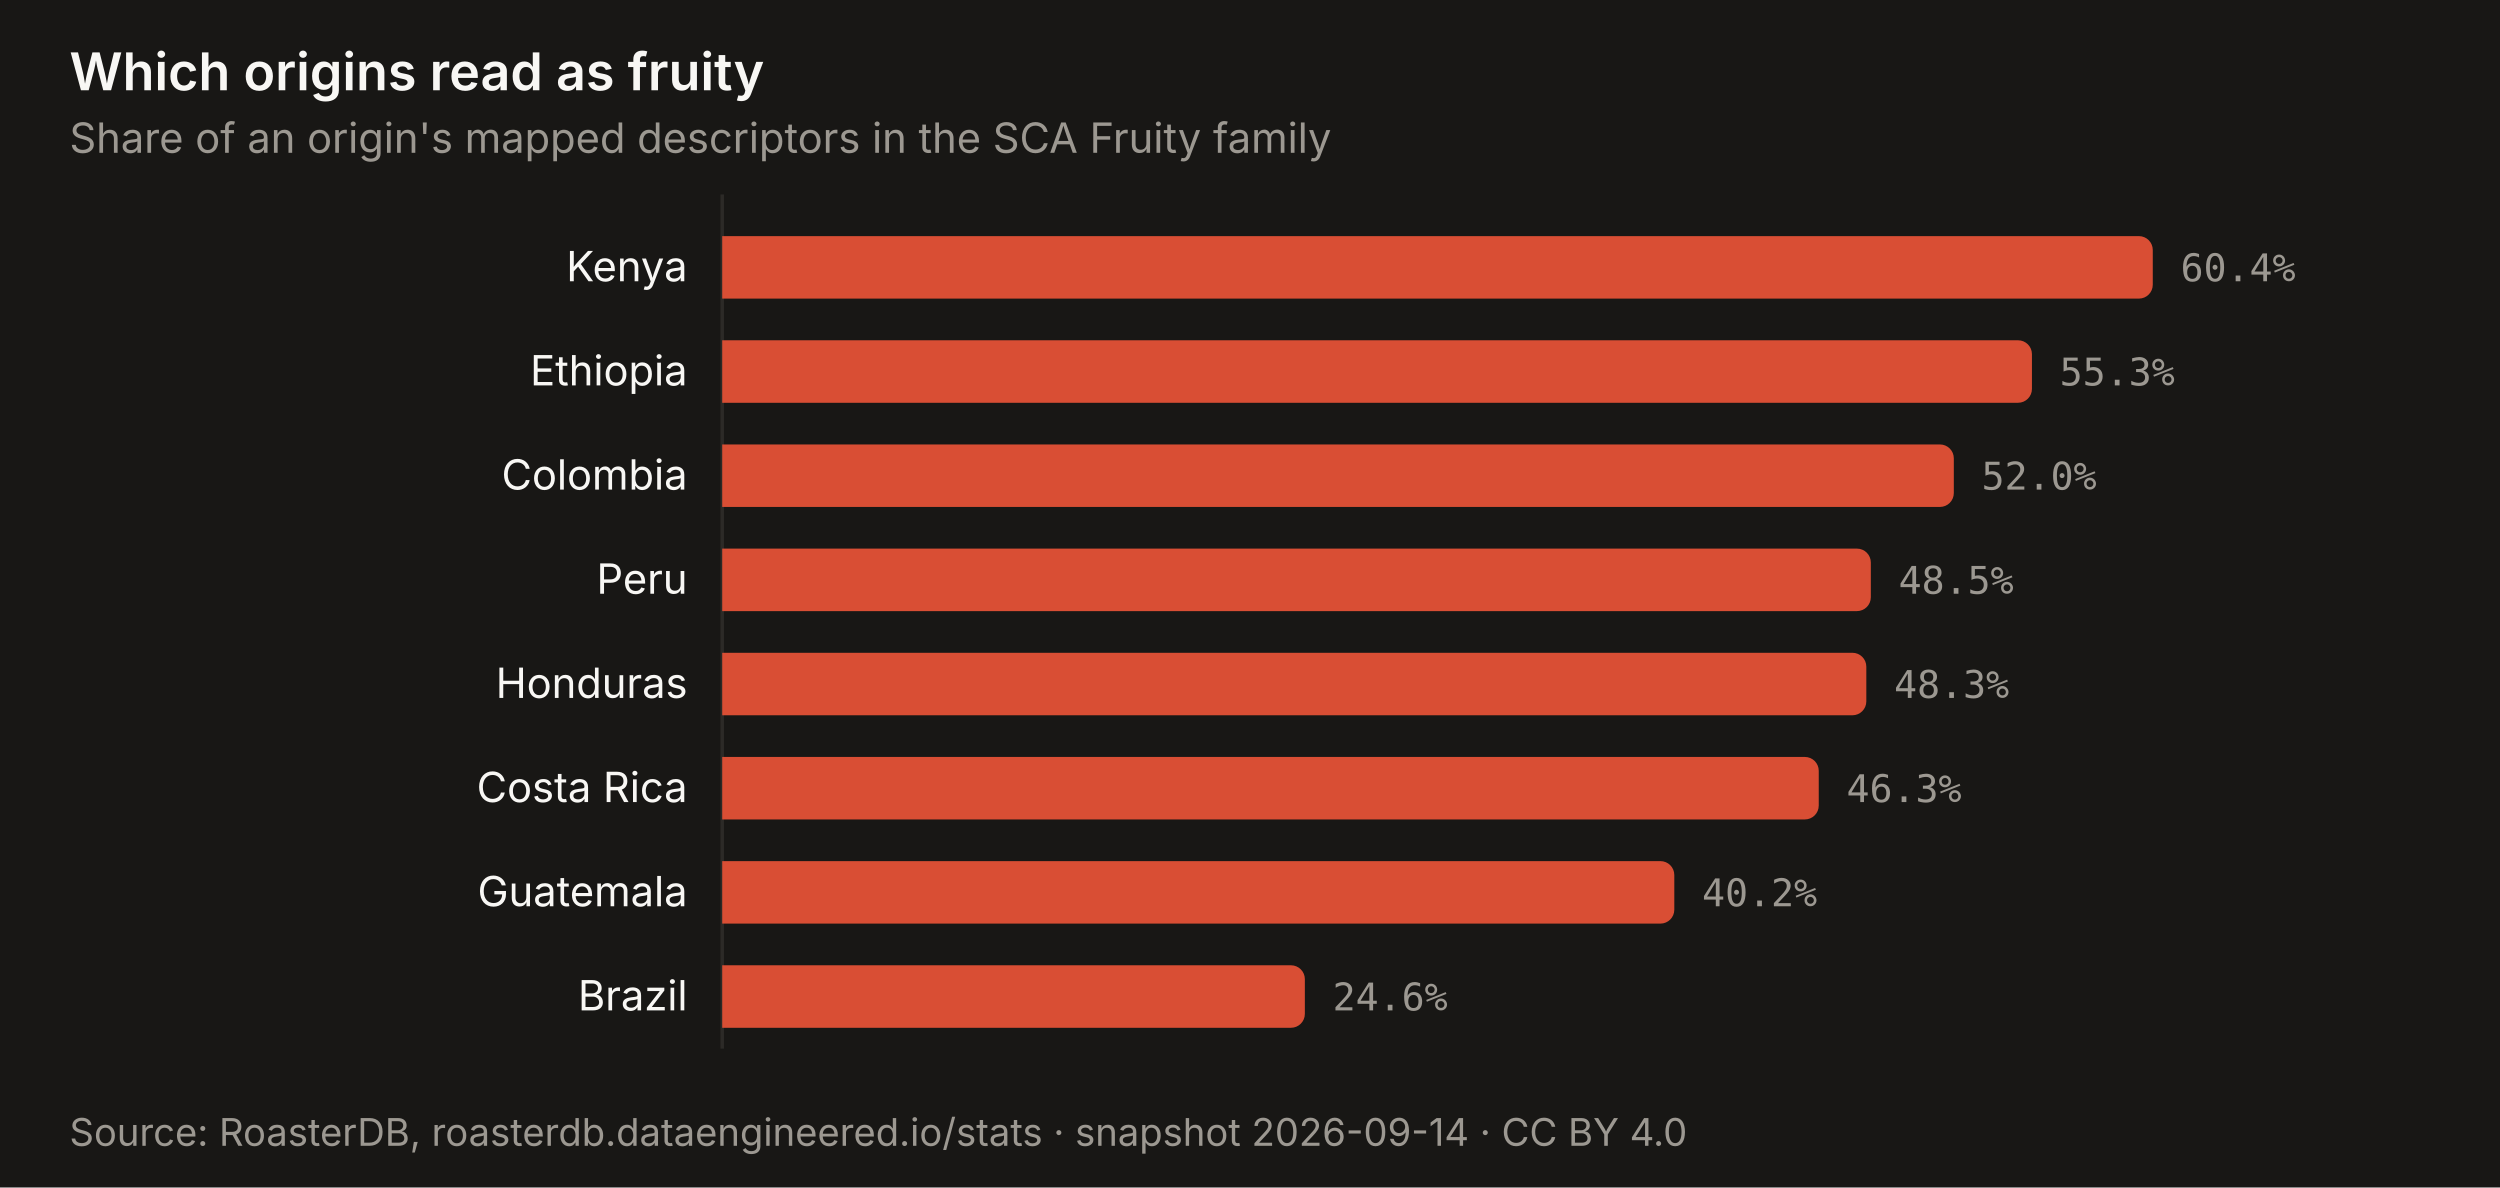
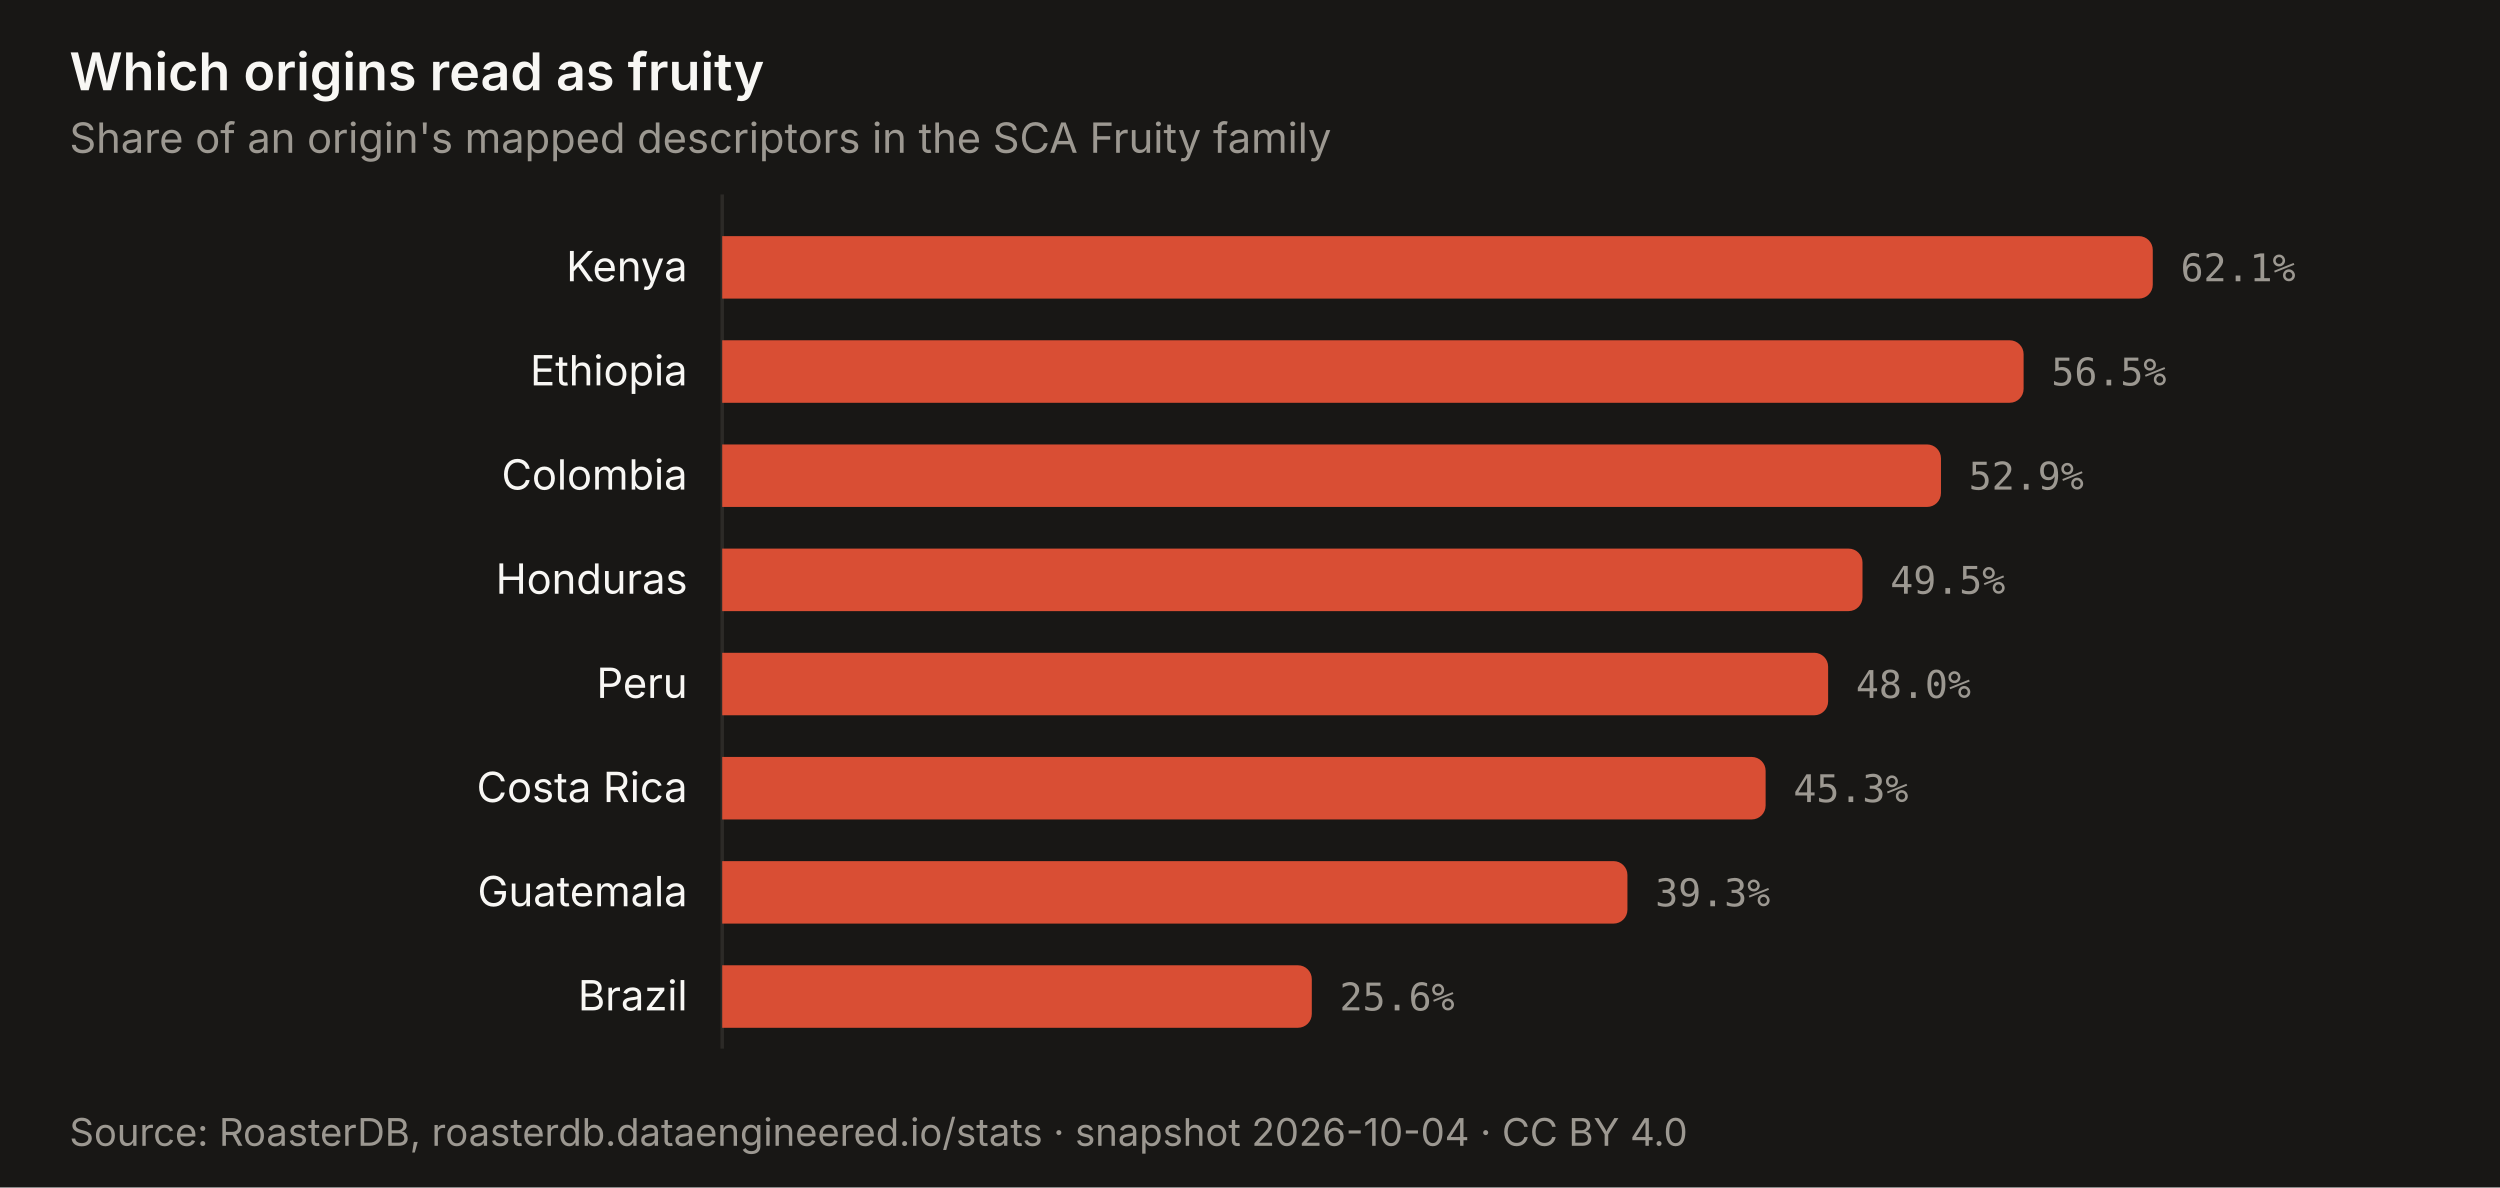
<svg xmlns="http://www.w3.org/2000/svg" viewBox="0 0 720 342" width="720" height="342" role="img" aria-labelledby="t-fruity-by-origin d-fruity-by-origin" font-family="'Outfit', 'Inter', system-ui, -apple-system, 'Segoe UI', sans-serif" font-size="12">
  <rect width="720" height="342" fill="#181715" />
  <text x="20" y="26" font-size="15" font-weight="600" fill="#f8f7f4">Which origins read as fruity</text>
  <text x="20" y="44" font-size="12" fill="#9c9891">Share of an origin's mapped descriptors in the SCA Fruity family</text>
  <line x1="208" y1="56" x2="208" y2="302" stroke="#2c2a27" stroke-width="1" />
  <g>
    <rect x="0" y="62" width="720" height="30" fill="transparent" />
    <path d="M208 68.0 h408.0 a4 4 0 0 1 4 4 v10 a4 4 0 0 1 -4 4 h-408.0 z" fill="#d94e34" />
    <text x="198" y="81.0" text-anchor="end" fill="#f8f7f4">Kenya</text>
-     <text x="628.0" y="81.0" fill="#9c9891" font-family="'JetBrains Mono', ui-monospace, Menlo, Consolas, monospace" font-size="11">60.4%</text>
+     <text x="628.0" y="81.0" fill="#9c9891" font-family="'JetBrains Mono', ui-monospace, Menlo, Consolas, monospace" font-size="11">62.1%</text>
  </g>
  <g>
    <rect x="0" y="92" width="720" height="30" fill="transparent" />
-     <path d="M208 98.0 h373.2 a4 4 0 0 1 4 4 v10 a4 4 0 0 1 -4 4 h-373.2 z" fill="#d94e34" />
+     <path d="M208 98.0 h370.8 a4 4 0 0 1 4 4 v10 a4 4 0 0 1 -4 4 h-370.8 z" fill="#d94e34" />
    <text x="198" y="111.0" text-anchor="end" fill="#f8f7f4">Ethiopia</text>
-     <text x="593.2" y="111.0" fill="#9c9891" font-family="'JetBrains Mono', ui-monospace, Menlo, Consolas, monospace" font-size="11">55.3%</text>
+     <text x="590.8" y="111.0" fill="#9c9891" font-family="'JetBrains Mono', ui-monospace, Menlo, Consolas, monospace" font-size="11">56.5%</text>
  </g>
  <g>
    <rect x="0" y="122" width="720" height="30" fill="transparent" />
-     <path d="M208 128.0 h350.7 a4 4 0 0 1 4 4 v10 a4 4 0 0 1 -4 4 h-350.7 z" fill="#d94e34" />
+     <path d="M208 128.0 h347.0 a4 4 0 0 1 4 4 v10 a4 4 0 0 1 -4 4 h-347.0 z" fill="#d94e34" />
    <text x="198" y="141.0" text-anchor="end" fill="#f8f7f4">Colombia</text>
-     <text x="570.7" y="141.0" fill="#9c9891" font-family="'JetBrains Mono', ui-monospace, Menlo, Consolas, monospace" font-size="11">52.0%</text>
+     <text x="567.0" y="141.0" fill="#9c9891" font-family="'JetBrains Mono', ui-monospace, Menlo, Consolas, monospace" font-size="11">52.9%</text>
  </g>
  <g>
    <rect x="0" y="152" width="720" height="30" fill="transparent" />
-     <path d="M208 158.0 h326.8 a4 4 0 0 1 4 4 v10 a4 4 0 0 1 -4 4 h-326.8 z" fill="#d94e34" />
-     <text x="198" y="171.0" text-anchor="end" fill="#f8f7f4">Peru</text>
-     <text x="546.8" y="171.0" fill="#9c9891" font-family="'JetBrains Mono', ui-monospace, Menlo, Consolas, monospace" font-size="11">48.5%</text>
+     <path d="M208 158.0 h324.4 a4 4 0 0 1 4 4 v10 a4 4 0 0 1 -4 4 h-324.4 z" fill="#d94e34" />
+     <text x="198" y="171.0" text-anchor="end" fill="#f8f7f4">Honduras</text>
+     <text x="544.4" y="171.0" fill="#9c9891" font-family="'JetBrains Mono', ui-monospace, Menlo, Consolas, monospace" font-size="11">49.5%</text>
  </g>
  <g>
    <rect x="0" y="182" width="720" height="30" fill="transparent" />
-     <path d="M208 188.0 h325.5 a4 4 0 0 1 4 4 v10 a4 4 0 0 1 -4 4 h-325.5 z" fill="#d94e34" />
-     <text x="198" y="201.0" text-anchor="end" fill="#f8f7f4">Honduras</text>
-     <text x="545.5" y="201.0" fill="#9c9891" font-family="'JetBrains Mono', ui-monospace, Menlo, Consolas, monospace" font-size="11">48.3%</text>
+     <path d="M208 188.0 h314.5 a4 4 0 0 1 4 4 v10 a4 4 0 0 1 -4 4 h-314.5 z" fill="#d94e34" />
+     <text x="198" y="201.0" text-anchor="end" fill="#f8f7f4">Peru</text>
+     <text x="534.5" y="201.0" fill="#9c9891" font-family="'JetBrains Mono', ui-monospace, Menlo, Consolas, monospace" font-size="11">48.0%</text>
  </g>
  <g>
    <rect x="0" y="212" width="720" height="30" fill="transparent" />
-     <path d="M208 218.0 h311.8 a4 4 0 0 1 4 4 v10 a4 4 0 0 1 -4 4 h-311.8 z" fill="#d94e34" />
+     <path d="M208 218.0 h296.5 a4 4 0 0 1 4 4 v10 a4 4 0 0 1 -4 4 h-296.5 z" fill="#d94e34" />
    <text x="198" y="231.0" text-anchor="end" fill="#f8f7f4">Costa Rica</text>
-     <text x="531.8" y="231.0" fill="#9c9891" font-family="'JetBrains Mono', ui-monospace, Menlo, Consolas, monospace" font-size="11">46.3%</text>
+     <text x="516.5" y="231.0" fill="#9c9891" font-family="'JetBrains Mono', ui-monospace, Menlo, Consolas, monospace" font-size="11">45.3%</text>
  </g>
  <g>
    <rect x="0" y="242" width="720" height="30" fill="transparent" />
-     <path d="M208 248.0 h270.2 a4 4 0 0 1 4 4 v10 a4 4 0 0 1 -4 4 h-270.2 z" fill="#d94e34" />
+     <path d="M208 248.0 h256.7 a4 4 0 0 1 4 4 v10 a4 4 0 0 1 -4 4 h-256.7 z" fill="#d94e34" />
    <text x="198" y="261.0" text-anchor="end" fill="#f8f7f4">Guatemala</text>
-     <text x="490.2" y="261.0" fill="#9c9891" font-family="'JetBrains Mono', ui-monospace, Menlo, Consolas, monospace" font-size="11">40.2%</text>
+     <text x="476.7" y="261.0" fill="#9c9891" font-family="'JetBrains Mono', ui-monospace, Menlo, Consolas, monospace" font-size="11">39.3%</text>
  </g>
  <g>
    <rect x="0" y="272" width="720" height="30" fill="transparent" />
-     <path d="M208 278.0 h163.8 a4 4 0 0 1 4 4 v10 a4 4 0 0 1 -4 4 h-163.8 z" fill="#d94e34" />
+     <path d="M208 278.0 h165.8 a4 4 0 0 1 4 4 v10 a4 4 0 0 1 -4 4 h-165.8 z" fill="#d94e34" />
    <text x="198" y="291.0" text-anchor="end" fill="#f8f7f4">Brazil</text>
-     <text x="383.8" y="291.0" fill="#9c9891" font-family="'JetBrains Mono', ui-monospace, Menlo, Consolas, monospace" font-size="11">24.6%</text>
+     <text x="385.8" y="291.0" fill="#9c9891" font-family="'JetBrains Mono', ui-monospace, Menlo, Consolas, monospace" font-size="11">25.6%</text>
  </g>
-   <text x="20" y="330" font-size="11" fill="#9c9891">Source: RoasterDB, roasterdb.dataengineered.io/stats · snapshot 2026-09-14 · CC BY 4.0</text>
+   <text x="20" y="330" font-size="11" fill="#9c9891">Source: RoasterDB, roasterdb.dataengineered.io/stats · snapshot 2026-10-04 · CC BY 4.0</text>
</svg>
